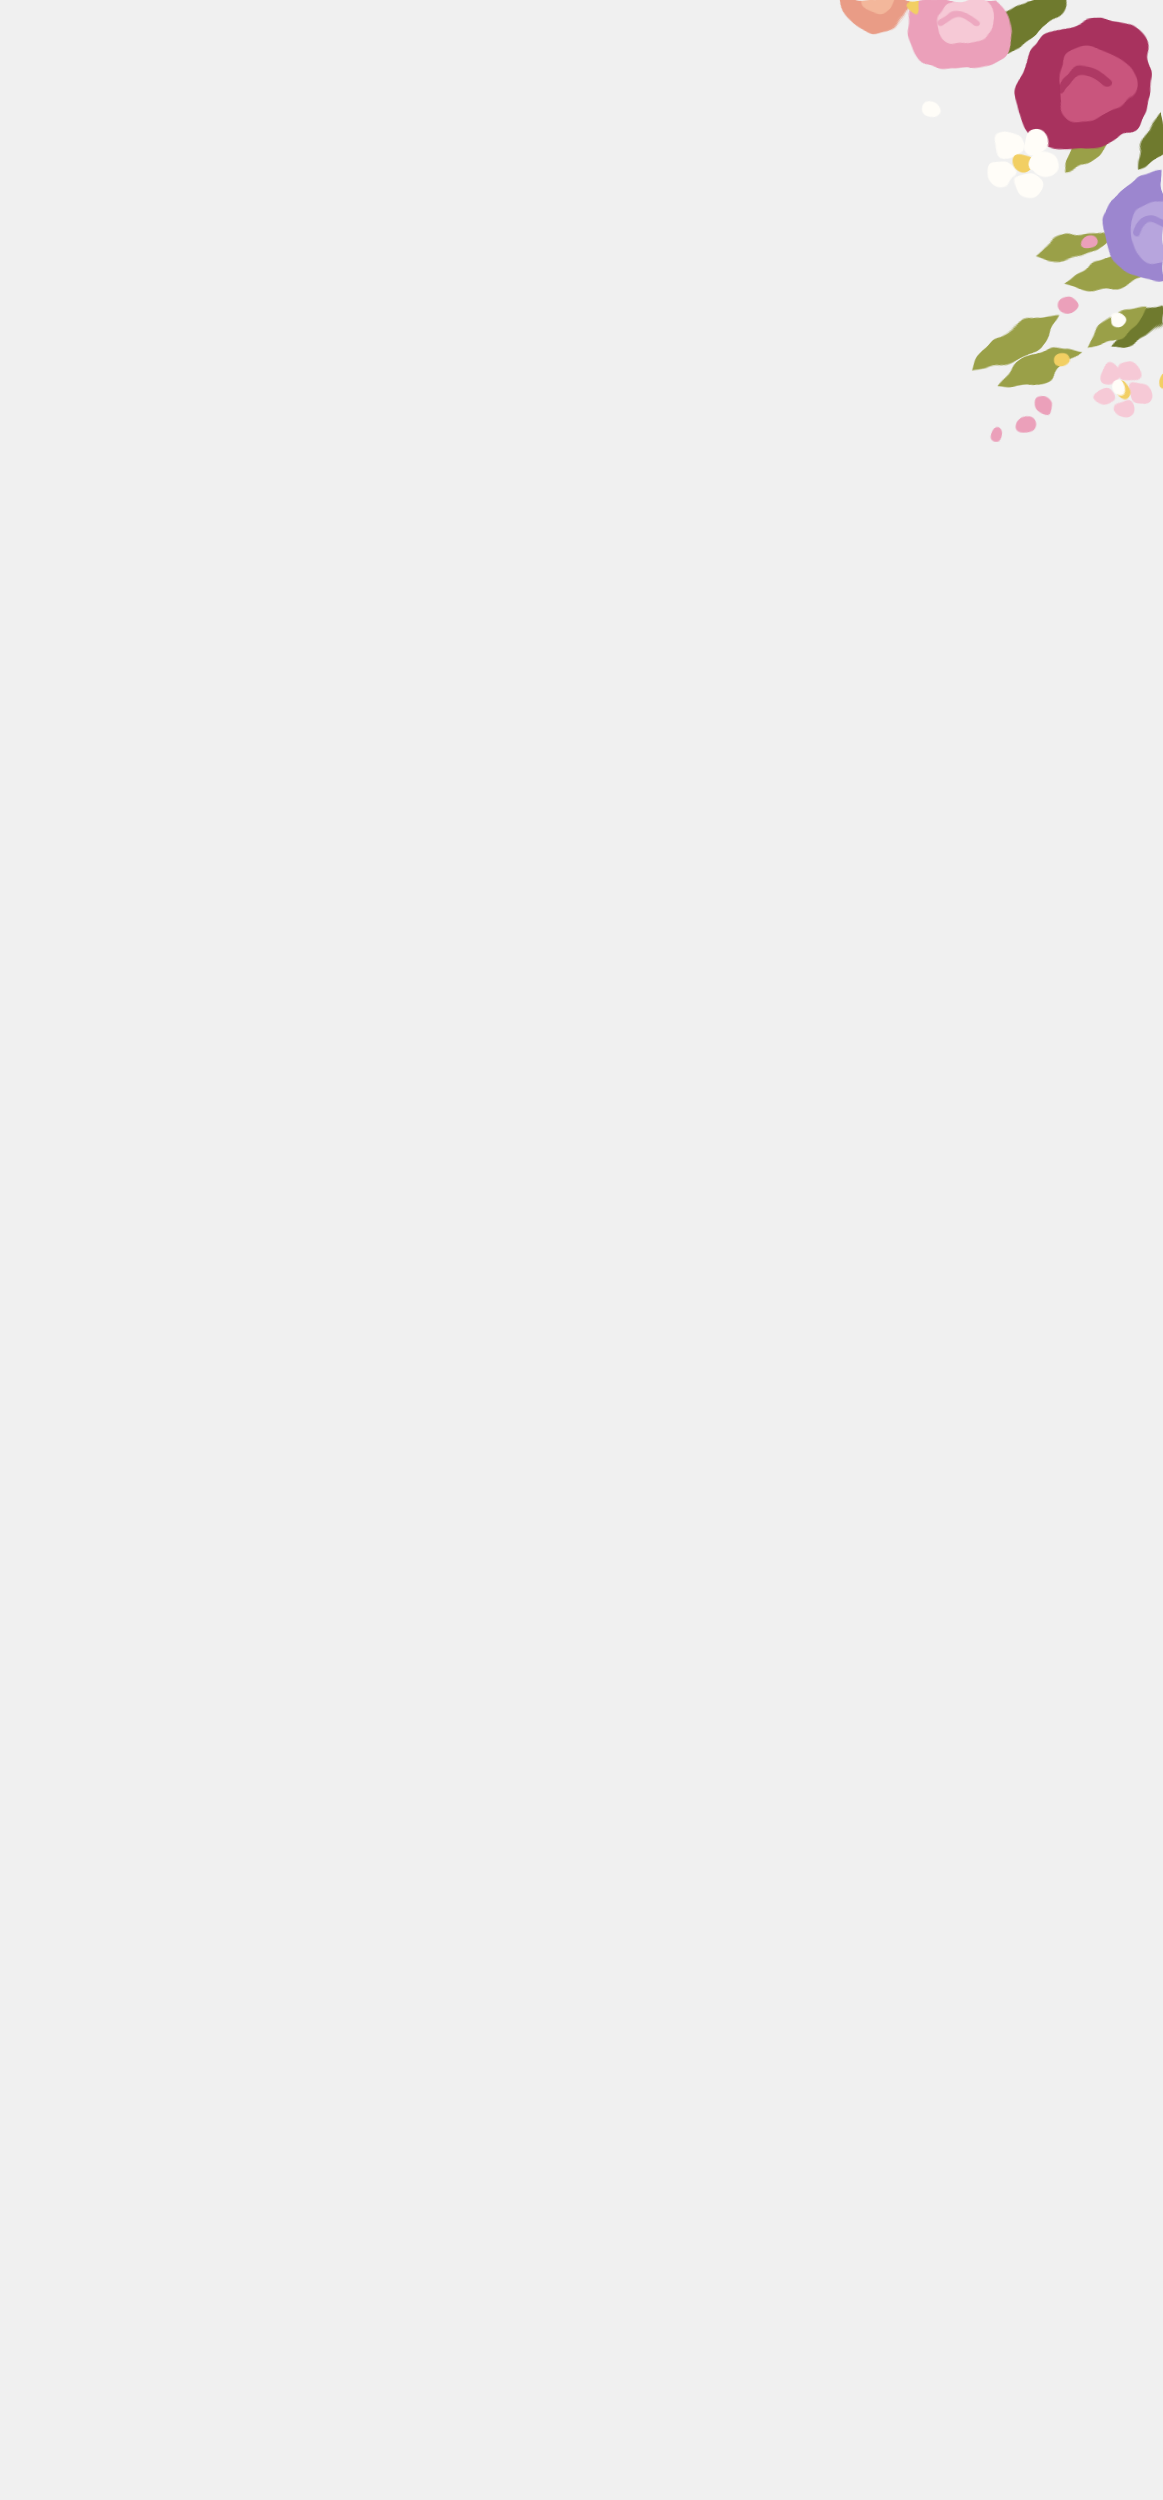
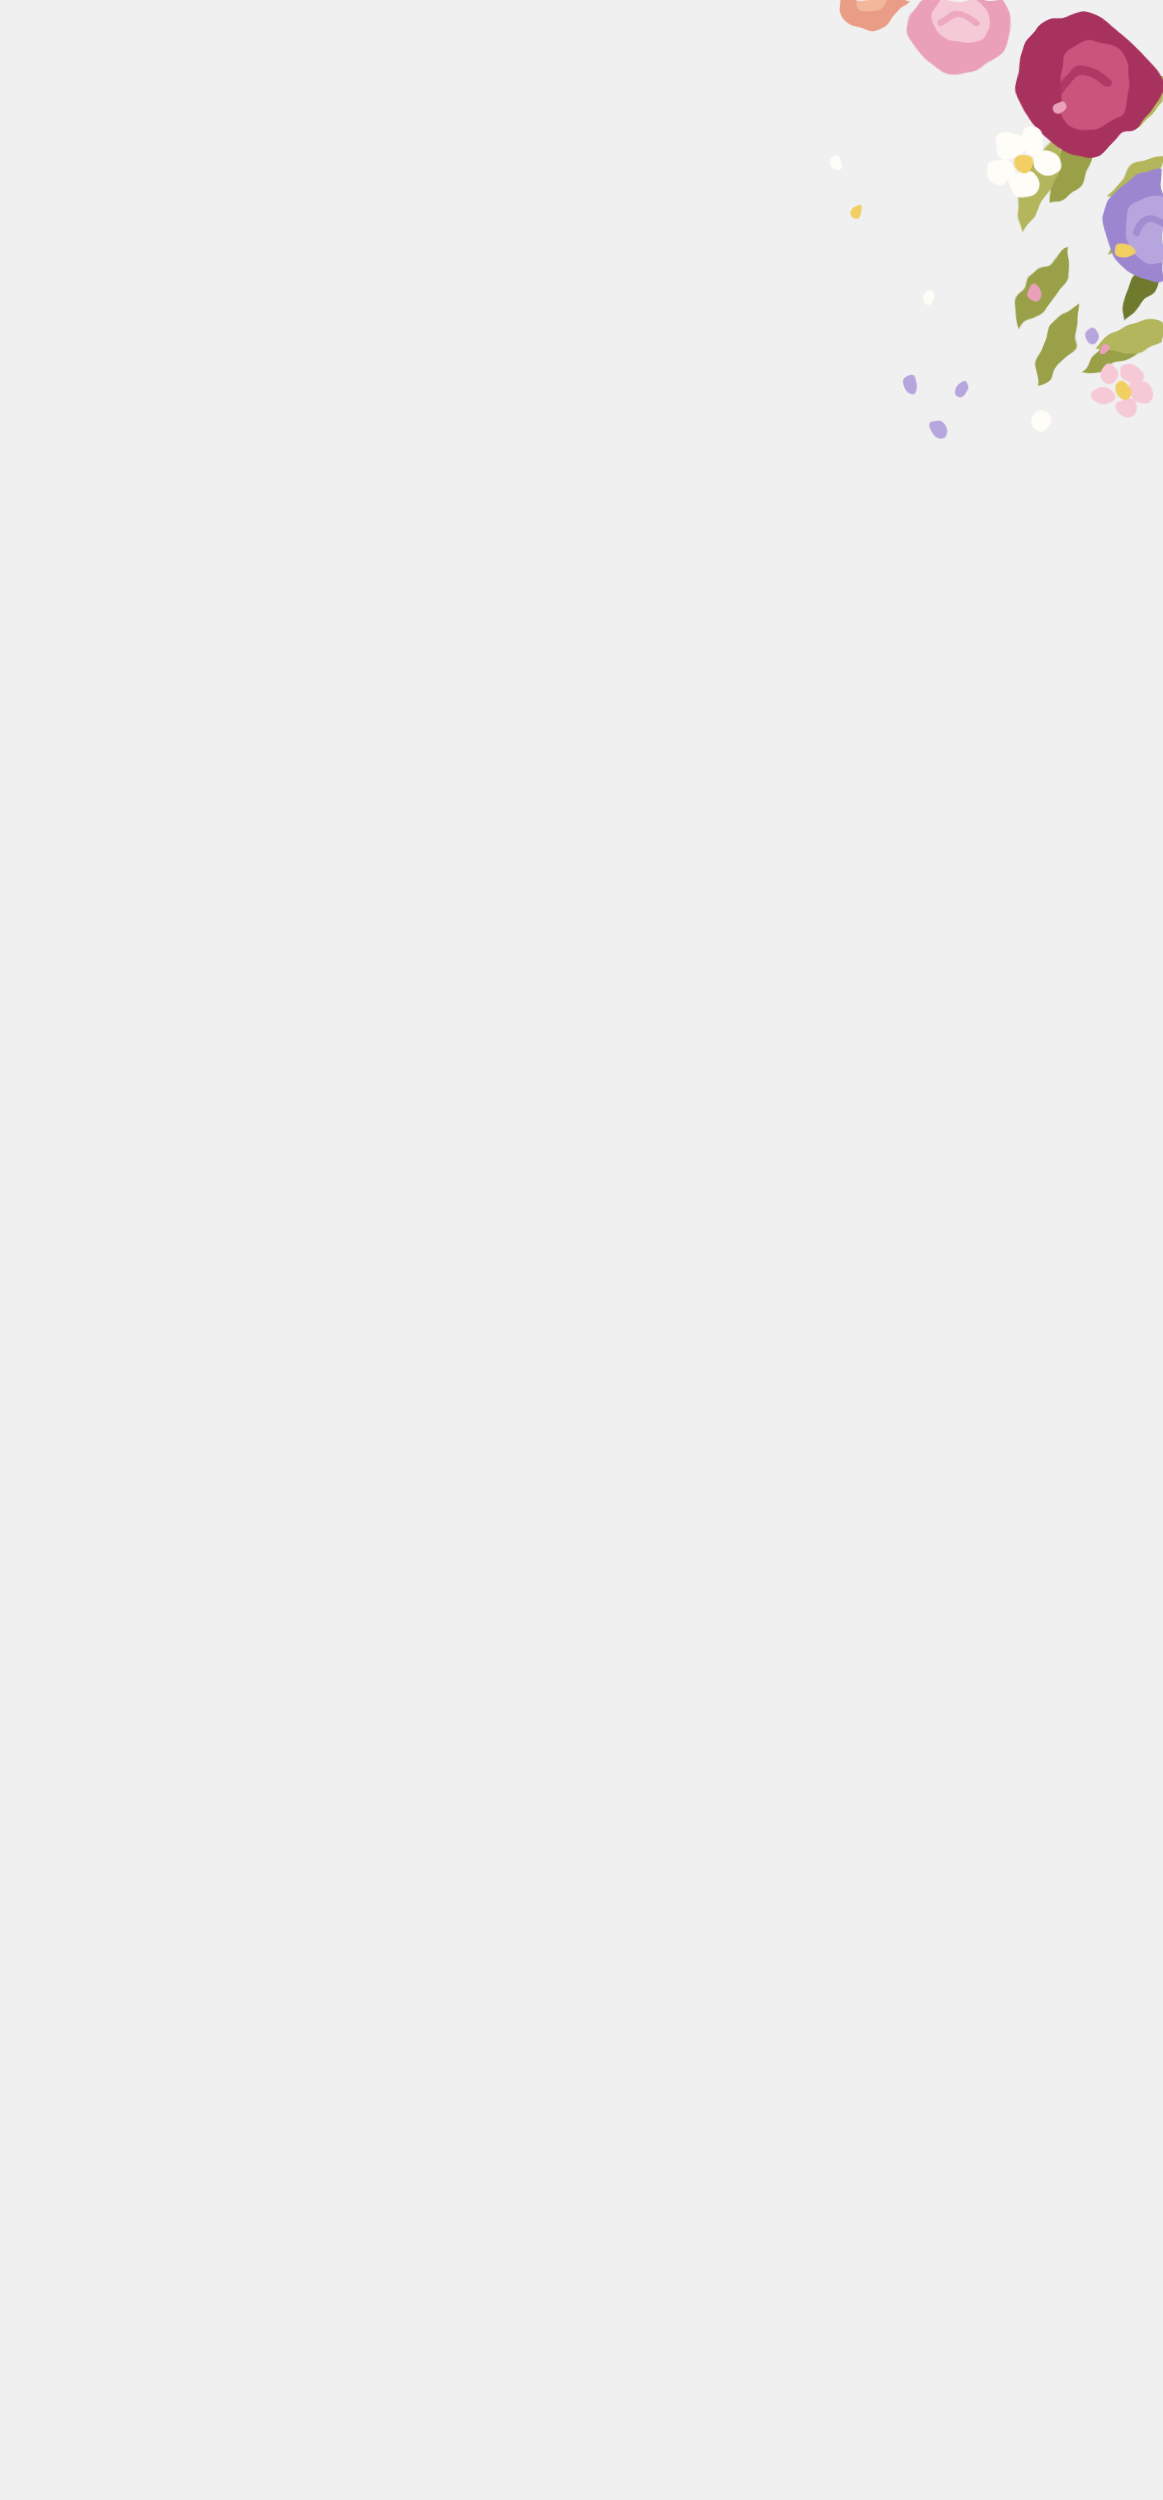
<svg xmlns="http://www.w3.org/2000/svg" viewBox="0 0 400 860">
  <defs>
    <filter id="rough" x="-10%" y="-10%" width="120%" height="120%">
      <feTurbulence type="fractalNoise" baseFrequency=".09" numOctaves="2" seed="3" />
      <feDisplacementMap in="SourceGraphic" scale="4.5" />
    </filter>
    <filter id="grain">
      <feTurbulence type="fractalNoise" baseFrequency=".9" numOctaves="2" seed="5" />
      <feColorMatrix values="0 0 0 0 .45  0 0 0 0 .35  0 0 0 0 .3  0 0 0 .16 0" />
      <feComposite in2="SourceGraphic" operator="in" />
    </filter>
+     <filter id="soft">
+       <feGaussianBlur stdDeviation=".35" />
+     </filter>
    <pattern id="dots" width="14" height="14" patternUnits="userSpaceOnUse">
      <circle cx="7" cy="7" r="1.3" fill="#fff" opacity=".35" />
    </pattern>
    <clipPath id="win">
      <path d="M70 640 V290 A130 130 0 0 1 330 290 V640Z" />
    </clipPath>
  </defs>
  <g filter="url(#rough)">
-     <path d="M403.9 104.8 Q388.5 105.5 382.7 119.7 Q398.1 119.0 403.9 104.8Z" fill="#6F7A2E" />
-     <path d="M384.2 34.9 Q367.6 34.0 359.9 48.6 Q376.4 49.5 384.2 34.9Z" fill="#9AA048" />
-     <path d="M385.7 40.2 Q369.8 43.1 365.7 58.7 Q381.6 55.8 385.7 40.2Z" fill="#9AA048" />
-     <path d="M364.5 108.5 Q343.4 108.3 334.4 127.5 Q355.5 127.6 364.5 108.5Z" fill="#9AA048" />
-     <path d="M368.8 -4.1 Q345.6 -2.8 337.2 18.8 Q360.3 17.5 368.8 -4.1Z" fill="#6F7A2E" />
-     <path d="M382.9 80.8 Q367.2 75.8 356.2 88.0 Q371.8 92.9 382.9 80.8Z" fill="#9AA048" />
-     <path d="M371.0 119.8 Q352.9 117.4 343.1 132.8 Q361.2 135.2 371.0 119.8Z" fill="#9AA048" />
-     <path d="M395.2 106.2 Q380.1 105.2 372.9 118.4 Q387.9 119.4 395.2 106.2Z" fill="#9AA048" />
-     <path d="M397.3 91.6 Q379.7 84.1 365.5 96.9 Q383.1 104.5 397.3 91.6Z" fill="#9AA048" />
-     <path d="M404.8 36.5 Q391.1 43.0 391.2 58.1 Q404.9 51.7 404.8 36.5Z" fill="#6F7A2E" />
-     <path d="M397.0 30.0 L394.0 38.5 Q391.1 47.1 382.5 49.6 Q374.0 52.1 364.0 51.1 Q353.9 50.1 350.5 40.0 Q347.1 30.0 352.4 21.9 Q357.7 13.7 365.9 9.7 Q374.0 5.7 384.6 7.2 Q395.2 8.8 396.1 19.4 Q397.0 30.0 394.0 38.5 Z" fill="#A8325E" opacity="1" />
-     <path d="M394.5 28.7 L388.4 34.0 Q382.3 39.4 374.6 42.0 Q366.9 44.7 364.8 36.7 Q362.8 28.7 365.4 21.7 Q368.0 14.7 375.4 15.9 Q382.8 17.1 388.7 22.9 Q394.5 28.7 388.4 34.0 Z" fill="#C9557D" opacity="1" />
+     <path d="M402.2 66.8 Q385.0 70.6 381.2 87.8 Q398.4 84.0 402.2 66.8Z" fill="#B4B65E" />
+     <path d="M375.7 39.3 Q358.9 51.1 362.6 71.3 Q379.4 59.5 375.7 39.3Z" fill="#9AA048" />
+     <path d="M370.9 104.1 Q354.7 113.6 356.6 132.3 Q372.8 122.8 370.9 104.1Z" fill="#9AA048" />
+     <path d="M403.3 24.1 Q388.6 29.6 387.5 45.3 Q402.2 39.7 403.3 24.1Z" fill="#B4B65E" />
+     <path d="M402.8 52.9 Q387.0 52.8 380.3 67.1 Q396.1 67.2 402.8 52.9Z" fill="#B4B65E" />
+     <path d="M396.7 113.6 Q379.8 113.0 372.2 128.1 Q389.1 128.7 396.7 113.6Z" fill="#9AA048" />
+     <path d="M368.0 85.5 Q350.3 93.2 349.7 112.5 Q367.5 104.9 368.0 85.5Z" fill="#9AA048" />
+     <path d="M407.3 112.9 Q389.7 106.1 376.2 119.3 Q393.8 126.1 407.3 112.9Z" fill="#B4B65E" />
+     <path d="M398.7 87.7 Q385.5 94.9 386.5 110.0 Q399.7 102.7 398.7 87.7Z" fill="#6F7A2E" />
+     <path d="M364.1 47.4 Q347.3 58.6 350.4 78.5 Q367.2 67.4 364.1 47.4Z" fill="#B4B65E" />
+     <path d="M396.6 22.3 Q403.7 30.0 396.6 37.8 Q389.6 45.6 381.8 51.2 Q374.0 56.7 365.7 51.7 Q357.4 46.6 352.2 38.3 Q347.1 30.0 350.4 19.9 Q353.7 9.7 363.9 5.9 Q374.0 2.0 381.7 8.3 Q389.5 14.5 396.6 22.3Z" fill="#A8325E" />
+     <path d="M387.5 21.1 Q390.2 28.7 387.3 36.0 Q384.5 43.4 375.3 44.7 Q366.1 46.0 364.9 37.4 Q363.7 28.7 365.6 21.3 Q367.5 13.9 376.2 13.7 Q384.9 13.4 387.5 21.1Z" fill="#C9557D" />
    <path d="M364.9 30.0 q7.8 -9.1 16.1 -1.3" stroke="#A8325E" stroke-width="3.1" fill="none" stroke-linecap="round" opacity=".8" />
-     <path d="M349.9 8.0 L346.9 15.0 Q344.0 22.0 337.0 23.0 Q330.0 24.1 322.7 23.4 Q315.3 22.7 313.1 15.3 Q310.8 8.0 313.6 1.2 Q316.3 -5.7 323.2 -6.4 Q330.0 -7.2 335.2 -4.8 Q340.4 -2.4 345.2 2.8 Q349.9 8.0 346.9 15.0 Z" fill="#EBA0BA" opacity="1" />
-     <path d="M344.7 7.1 L340.2 10.8 Q335.7 14.5 330.8 15.7 Q325.8 16.9 323.5 12.0 Q321.2 7.1 324.1 3.3 Q327.1 -0.5 332.2 -1.8 Q337.3 -3.1 341.0 2.0 Q344.7 7.1 340.2 10.8 Z" fill="#F6C9D6" opacity="1" />
+     <path d="M346.2 1.8 Q350.0 8.0 346.0 14.0 Q342.0 20.0 336.0 24.0 Q330.0 28.0 323.7 24.3 Q317.4 20.6 313.4 14.3 Q309.3 8.0 314.4 2.8 Q319.5 -2.5 324.8 -7.7 Q330.0 -12.9 336.2 -8.6 Q342.3 -4.3 346.2 1.8Z" fill="#EBA0BA" />
+     <path d="M339.1 3.1 Q342.1 7.1 339.0 10.9 Q335.9 14.8 331.2 15.2 Q326.6 15.5 322.8 11.3 Q319.0 7.1 322.2 1.8 Q325.4 -3.4 330.7 -2.2 Q336.0 -0.9 339.1 3.1Z" fill="#F6C9D6" />
    <path d="M323.7 8.0 q5.4 -6.3 11.2 -0.9" stroke="#EBA0BA" stroke-width="2.2" fill="none" stroke-linecap="round" opacity=".8" />
-     <path d="M414.9 80.0 L414.4 88.0 Q414.0 96.0 406.0 96.4 Q398.0 96.8 391.3 95.1 Q384.5 93.5 381.6 86.7 Q378.6 80.0 380.9 72.5 Q383.1 65.1 390.5 60.8 Q398.0 56.6 405.3 61.0 Q412.6 65.4 413.7 72.7 Q414.9 80.0 414.4 88.0 Z" fill="#9C86CF" opacity="1" />
-     <path d="M413.9 79.0 L409.8 84.3 Q405.8 89.7 399.2 90.4 Q392.6 91.2 389.9 85.1 Q387.2 79.0 390.7 74.3 Q394.1 69.6 400.3 68.4 Q406.4 67.2 410.1 73.1 Q413.9 79.0 409.8 84.3 Z" fill="#B7A5DD" opacity="1" />
+     <path d="M415.3 72.2 Q416.9 80.0 413.6 86.2 Q410.3 92.3 404.2 95.1 Q398.0 97.8 391.6 95.3 Q385.3 92.7 382.3 86.4 Q379.2 80.0 380.3 71.7 Q381.4 63.4 389.7 59.9 Q398.0 56.4 405.8 60.4 Q413.6 64.4 415.3 72.2Z" fill="#9C86CF" />
+     <path d="M409.0 73.3 Q411.9 79.0 408.8 84.4 Q405.8 89.7 399.2 90.5 Q392.5 91.2 388.6 85.1 Q384.7 79.0 388.6 73.0 Q392.6 66.9 399.4 67.2 Q406.2 67.5 409.0 73.3Z" fill="#B7A5DD" />
    <path d="M391.0 80.0 q6.0 -7.0 12.4 -1.0" stroke="#9C86CF" stroke-width="2.4" fill="none" stroke-linecap="round" opacity=".8" />
-     <path d="M364.8 56.7 L363.2 59.2 Q361.6 61.7 358.5 60.9 Q355.4 60.1 355.1 56.5 Q354.8 53.0 358.3 52.2 Q361.7 51.5 363.2 54.1 Q364.8 56.7 363.2 59.2 Z" fill="#FFFDF8" opacity="1" />
-     <path d="M360.4 63.7 L358.2 66.4 Q356.1 69.1 352.9 68.1 Q349.7 67.1 349.7 63.7 Q349.7 60.3 352.7 59.9 Q355.8 59.4 358.1 61.6 Q360.4 63.7 358.2 66.4 Z" fill="#FFFDF8" opacity="1" />
-     <path d="M351.0 59.8 L348.9 62.7 Q346.8 65.6 343.4 64.5 Q340.0 63.3 339.9 59.7 Q339.9 56.1 343.1 55.6 Q346.4 55.1 348.7 57.5 Q351.0 59.8 348.9 62.7 Z" fill="#FFFDF8" opacity="1" />
-     <path d="M352.4 49.9 L350.5 52.5 Q348.5 55.2 345.1 54.4 Q341.7 53.6 342.0 50.1 Q342.2 46.6 345.5 45.2 Q348.8 43.8 350.6 46.8 Q352.4 49.9 350.5 52.5 Z" fill="#FFFDF8" opacity="1" />
-     <path d="M362.3 49.0 L359.8 51.1 Q357.4 53.3 354.3 52.8 Q351.3 52.4 351.5 49.2 Q351.8 45.9 354.8 44.7 Q357.8 43.5 360.0 46.3 Q362.3 49.0 359.8 51.1 Z" fill="#FFFDF8" opacity="1" />
-     <path d="M356.5 56.0 L354.9 57.9 Q353.2 59.8 351.0 59.1 Q348.8 58.4 348.5 55.8 Q348.2 53.2 350.7 52.8 Q353.2 52.4 354.8 54.2 Q356.5 56.0 354.9 57.9 Z" fill="#F2CF63" opacity="1" />
-     <path d="M395.9 135.2 L394.6 137.1 Q393.3 138.9 390.9 138.4 Q388.5 137.8 388.3 135.1 Q388.1 132.3 390.8 131.5 Q393.6 130.6 394.8 132.9 Q395.9 135.2 394.6 137.1 Z" fill="#F6C9D6" opacity="1" />
-     <path d="M390.6 140.2 L389.2 142.1 Q387.7 144.0 385.5 143.2 Q383.3 142.5 383.5 140.3 Q383.6 138.1 385.7 137.1 Q387.8 136.1 389.2 138.1 Q390.6 140.2 389.2 142.1 Z" fill="#F6C9D6" opacity="1" />
-     <path d="M383.9 136.6 L382.7 138.5 Q381.6 140.4 379.3 139.7 Q377.0 139.0 377.3 136.8 Q377.6 134.6 379.6 133.7 Q381.6 132.8 382.7 134.7 Q383.9 136.6 382.7 138.5 Z" fill="#F6C9D6" opacity="1" />
-     <path d="M387.2 129.1 L385.2 130.9 Q383.3 132.6 380.7 132.3 Q378.2 132.0 378.5 129.4 Q378.9 126.8 381.2 125.9 Q383.5 125.1 385.3 127.1 Q387.2 129.1 385.2 130.9 Z" fill="#F6C9D6" opacity="1" />
-     <path d="M392.4 128.4 L391.1 130.2 Q389.8 131.9 387.4 131.5 Q385.1 131.0 385.3 128.5 Q385.4 126.1 387.8 124.9 Q390.2 123.8 391.3 126.1 Q392.4 128.4 391.1 130.2 Z" fill="#F6C9D6" opacity="1" />
-     <path d="M389.1 134.0 L388.0 135.4 Q386.9 136.9 385.3 136.3 Q383.7 135.7 383.7 134.0 Q383.7 132.3 385.3 131.7 Q386.9 131.1 388.0 132.5 Q389.1 134.0 388.0 135.4 Z" fill="#F2CF63" opacity="1" />
-     <path d="M314.5 -2.0 L312.5 3.2 Q310.5 8.5 305.2 10.8 Q300.0 13.2 295.7 9.9 Q291.4 6.6 289.6 2.3 Q287.8 -2.0 288.7 -7.2 Q289.6 -12.4 294.8 -14.4 Q300.0 -16.4 304.8 -14.0 Q309.5 -11.5 312.0 -6.8 Q314.5 -2.0 312.5 3.2 Z" fill="#E99C86" opacity="1" />
-     <path d="M310.5 -2.6 L308.3 1.7 Q306.0 6.0 301.6 5.0 Q297.2 3.9 296.1 0.6 Q295.0 -2.6 295.6 -6.8 Q296.3 -10.9 300.3 -9.6 Q304.3 -8.2 307.4 -5.4 Q310.5 -2.6 308.3 1.7 Z" fill="#F3B79B" opacity="1" />
+     <path d="M363.9 53.7 Q366.0 56.5 363.8 58.9 Q361.6 61.4 358.9 60.3 Q356.2 59.3 355.5 56.0 Q354.8 52.7 358.3 51.8 Q361.8 50.9 363.9 53.7Z" fill="#FFFDF8" />
+     <path d="M357.0 61.0 Q359.0 64.0 356.7 66.2 Q354.5 68.4 351.2 68.0 Q348.0 67.6 347.9 63.9 Q347.8 60.2 351.4 59.1 Q355.0 58.0 357.0 61.0Z" fill="#FFFDF8" />
+     <path d="M348.3 56.4 Q350.5 58.9 348.5 61.9 Q346.4 64.8 343.0 63.7 Q339.5 62.5 339.7 59.1 Q339.9 55.6 343.0 54.8 Q346.1 53.9 348.3 56.4Z" fill="#FFFDF8" />
+     <path d="M350.9 46.8 Q352.9 49.9 350.8 52.8 Q348.6 55.7 345.2 54.6 Q341.7 53.6 342.2 50.2 Q342.7 46.9 345.7 45.3 Q348.8 43.7 350.9 46.8Z" fill="#FFFDF8" />
+     <path d="M358.4 45.5 Q360.2 48.4 358.5 51.5 Q356.7 54.5 353.8 52.8 Q351.0 51.1 350.2 47.9 Q349.5 44.6 353.0 43.6 Q356.6 42.6 358.4 45.5Z" fill="#FFFDF8" />
+     <path d="M354.6 54.0 Q355.9 56.0 354.6 58.2 Q353.4 60.4 351.2 59.3 Q348.9 58.2 348.9 56.0 Q348.9 53.8 351.1 52.9 Q353.3 52.1 354.6 54.0Z" fill="#F2CF63" />
+     <path d="M395.0 132.1 Q396.2 134.4 394.9 136.7 Q393.6 138.9 391.0 138.0 Q388.4 137.2 388.5 134.5 Q388.5 131.8 391.1 130.8 Q393.7 129.7 395.0 132.1Z" fill="#F6C9D6" />
+     <path d="M390.1 137.8 Q391.8 140.1 390.0 142.0 Q388.3 144.0 386.2 143.1 Q384.2 142.2 383.8 139.8 Q383.4 137.5 386.0 136.5 Q388.5 135.6 390.1 137.8Z" fill="#F6C9D6" />
+     <path d="M382.7 134.6 Q384.1 136.2 382.8 138.2 Q381.5 140.3 378.9 139.6 Q376.3 139.0 376.4 136.2 Q376.4 133.4 378.8 133.2 Q381.2 133.0 382.7 134.6Z" fill="#F6C9D6" />
+     <path d="M384.6 127.5 Q386.0 129.4 384.4 131.0 Q382.9 132.6 380.9 132.1 Q379.0 131.5 378.5 129.1 Q378.0 126.6 380.6 126.1 Q383.1 125.5 384.6 127.5Z" fill="#F6C9D6" />
+     <path d="M391.9 126.8 Q393.5 128.6 391.9 130.6 Q390.4 132.6 388.2 131.8 Q385.9 130.9 386.0 128.7 Q386.1 126.5 388.2 125.7 Q390.3 124.9 391.9 126.8Z" fill="#F6C9D6" />
+     <path d="M388.2 132.6 Q389.5 134.0 388.3 135.6 Q387.0 137.2 385.3 136.5 Q383.6 135.8 383.7 134.1 Q383.7 132.4 385.3 131.8 Q386.9 131.2 388.2 132.6Z" fill="#F2CF63" />
+     <path d="M312.1 -7.1 Q313.9 -2.0 311.5 2.5 Q309.0 7.0 304.5 9.4 Q300.0 11.8 294.9 10.0 Q289.8 8.2 289.3 3.1 Q288.8 -2.0 289.5 -6.9 Q290.2 -11.8 295.1 -12.3 Q300.0 -12.9 305.1 -12.6 Q310.3 -12.3 312.1 -7.1Z" fill="#E99C86" />
+     <path d="M306.8 -6.8 Q307.8 -2.6 306.2 0.4 Q304.6 3.5 300.3 4.7 Q296.1 5.9 294.8 1.6 Q293.5 -2.6 295.6 -5.7 Q297.6 -8.7 301.7 -9.8 Q305.9 -11.0 306.8 -6.8Z" fill="#F3B79B" />
    <path d="M295.4 -2.0 q3.9 -4.5 8.1 -0.7" stroke="#E99C86" stroke-width="1.6" fill="none" stroke-linecap="round" opacity=".8" />
-     <path d="M377.7 83.1 L376.5 84.3 Q375.3 85.6 373.5 85.4 Q371.6 85.2 371.3 82.9 Q371.1 80.6 373.3 80.1 Q375.6 79.7 376.6 81.4 Q377.7 83.1 376.5 84.3 Z" fill="#EBA0BA" opacity="1" />
-     <path d="M362.4 139.0 L361.2 140.8 Q360.0 142.7 358.0 141.9 Q356.0 141.0 356.1 139.1 Q356.1 137.1 358.0 136.4 Q359.8 135.8 361.1 137.4 Q362.4 139.0 361.2 140.8 Z" fill="#EBA0BA" opacity="1" />
-     <path d="M371.5 105.2 L369.9 106.5 Q368.2 107.7 366.2 107.6 Q364.2 107.5 364.4 105.3 Q364.5 103.2 366.5 102.3 Q368.6 101.5 370.1 103.4 Q371.5 105.2 369.9 106.5 Z" fill="#EBA0BA" opacity="1" />
-     <path d="M405.8 130.8 L404.4 132.5 Q403.0 134.3 400.6 133.8 Q398.3 133.4 398.1 130.7 Q398.0 128.0 400.6 127.3 Q403.2 126.6 404.5 128.7 Q405.8 130.8 404.4 132.5 Z" fill="#F2CF63" opacity="1" />
-     <path d="M316.1 1.4 L315.7 3.2 Q315.2 5.0 313.6 4.0 Q311.9 2.9 312.0 1.5 Q312.1 -0.0 313.6 -1.1 Q315.2 -2.1 315.7 -0.4 Q316.1 1.4 315.7 3.2 Z" fill="#F2CF63" opacity="1" />
-     <path d="M346.0 149.6 L344.9 150.8 Q343.8 151.9 342.1 151.7 Q340.5 151.5 340.8 149.9 Q341.1 148.2 342.5 147.6 Q343.9 147.0 345.0 148.3 Q346.0 149.6 344.9 150.8 Z" fill="#EBA0BA" opacity="1" />
-     <path d="M357.3 146.6 L355.9 148.3 Q354.6 149.9 352.2 149.6 Q349.9 149.3 350.4 147.0 Q350.9 144.8 352.9 143.6 Q354.8 142.5 356.1 144.6 Q357.3 146.6 355.9 148.3 Z" fill="#EBA0BA" opacity="1" />
-     <path d="M368.9 124.4 L367.5 125.8 Q366.0 127.2 364.5 126.5 Q363.0 125.9 362.7 124.1 Q362.4 122.4 364.4 121.5 Q366.3 120.6 367.6 122.5 Q368.9 124.4 367.5 125.8 Z" fill="#F2CF63" opacity="1" />
-     <path d="M388.0 109.7 L386.7 111.1 Q385.4 112.5 383.6 112.1 Q381.7 111.8 381.8 109.8 Q381.9 107.8 383.6 107.6 Q385.3 107.3 386.6 108.5 Q388.0 109.7 386.7 111.1 Z" fill="#FFFDF8" opacity="1" />
-     <path d="M323.9 37.9 L322.9 39.6 Q321.8 41.2 319.8 40.7 Q317.8 40.1 318.1 38.2 Q318.4 36.2 320.1 35.5 Q321.8 34.8 322.9 36.4 Q323.9 37.9 322.9 39.6 Z" fill="#FFFDF8" opacity="1" />
-     <path d="M359.8 55.4 L359.0 57.7 Q358.3 60.1 355.8 59.0 Q353.3 57.9 353.4 55.5 Q353.5 53.0 355.7 52.4 Q357.9 51.8 358.8 53.6 Q359.8 55.4 359.0 57.7 Z" fill="#FFFDF8" opacity="1" />
-     <path d="M387.8 133.4 L386.7 134.6 Q385.6 135.8 384.1 135.4 Q382.7 135.0 382.6 133.4 Q382.5 131.8 384.1 131.2 Q385.7 130.6 386.8 132.0 Q387.8 133.4 386.7 134.6 Z" fill="#FFFDF8" opacity="1" />
+     <path d="M332.7 131.9 Q333.5 133.7 332.7 135.5 Q331.9 137.3 329.9 136.5 Q327.8 135.8 328.0 133.8 Q328.1 131.7 330.0 130.9 Q331.9 130.1 332.7 131.9Z" fill="#B7A5DD" />
+     <path d="M289.2 54.8 Q289.7 56.2 289.1 57.2 Q288.5 58.2 287.1 58.0 Q285.7 57.7 285.6 56.2 Q285.6 54.6 287.1 54.0 Q288.7 53.5 289.2 54.8Z" fill="#FFFDF8" />
+     <path d="M324.8 145.9 Q325.7 147.6 324.9 149.6 Q324.1 151.6 322.3 150.5 Q320.4 149.4 320.2 147.5 Q320.1 145.6 322.0 144.9 Q324.0 144.2 324.8 145.9Z" fill="#B7A5DD" />
+     <path d="M366.4 35.5 Q367.5 37.0 366.4 38.5 Q365.2 40.0 363.7 39.3 Q362.1 38.6 362.0 36.9 Q361.9 35.3 363.6 34.6 Q365.3 33.9 366.4 35.5Z" fill="#EBA0BA" />
+     <path d="M296.7 71.3 Q297.4 72.7 296.8 74.4 Q296.3 76.2 294.3 75.4 Q292.4 74.7 292.5 72.8 Q292.6 70.9 294.3 70.4 Q296.0 69.9 296.7 71.3Z" fill="#F2CF63" />
+     <path d="M315.9 131.1 Q316.5 133.2 315.7 134.8 Q314.9 136.3 313.2 135.6 Q311.6 134.9 310.9 132.7 Q310.2 130.5 312.7 129.8 Q315.2 129.0 315.9 131.1Z" fill="#B7A5DD" />
+     <path d="M389.4 84.8 Q391.0 86.5 389.3 87.8 Q387.5 89.1 385.6 88.8 Q383.8 88.6 383.5 86.2 Q383.1 83.9 385.5 83.5 Q387.8 83.0 389.4 84.8Z" fill="#F2CF63" />
+     <path d="M376.9 113.5 Q377.8 115.0 376.8 116.5 Q375.9 117.9 374.3 117.3 Q372.7 116.7 372.9 115.2 Q373.1 113.6 374.5 112.8 Q376.0 111.9 376.9 113.5Z" fill="#B7A5DD" />
+     <path d="M321.1 100.7 Q322.3 102.4 321.0 103.8 Q319.7 105.2 318.4 104.4 Q317.1 103.6 316.8 102.1 Q316.4 100.6 318.2 99.8 Q320.0 99.0 321.1 100.7Z" fill="#FFFDF8" />
+     <path d="M381.7 119.3 Q382.9 120.3 381.7 121.3 Q380.5 122.3 379.3 122.0 Q378.0 121.7 378.2 120.5 Q378.4 119.2 379.5 118.7 Q380.6 118.2 381.7 119.3Z" fill="#EBA0BA" />
+     <path d="M360.5 142.5 Q361.4 144.9 360.5 147.2 Q359.5 149.5 357.2 148.4 Q354.9 147.2 354.8 144.8 Q354.6 142.4 357.1 141.3 Q359.6 140.2 360.5 142.5Z" fill="#FFFDF8" />
+     <path d="M357.6 99.2 Q358.5 101.0 357.6 102.8 Q356.8 104.7 355.2 103.6 Q353.5 102.5 353.6 101.0 Q353.6 99.5 355.2 98.4 Q356.8 97.4 357.6 99.2Z" fill="#EBA0BA" />
  </g>
</svg>
